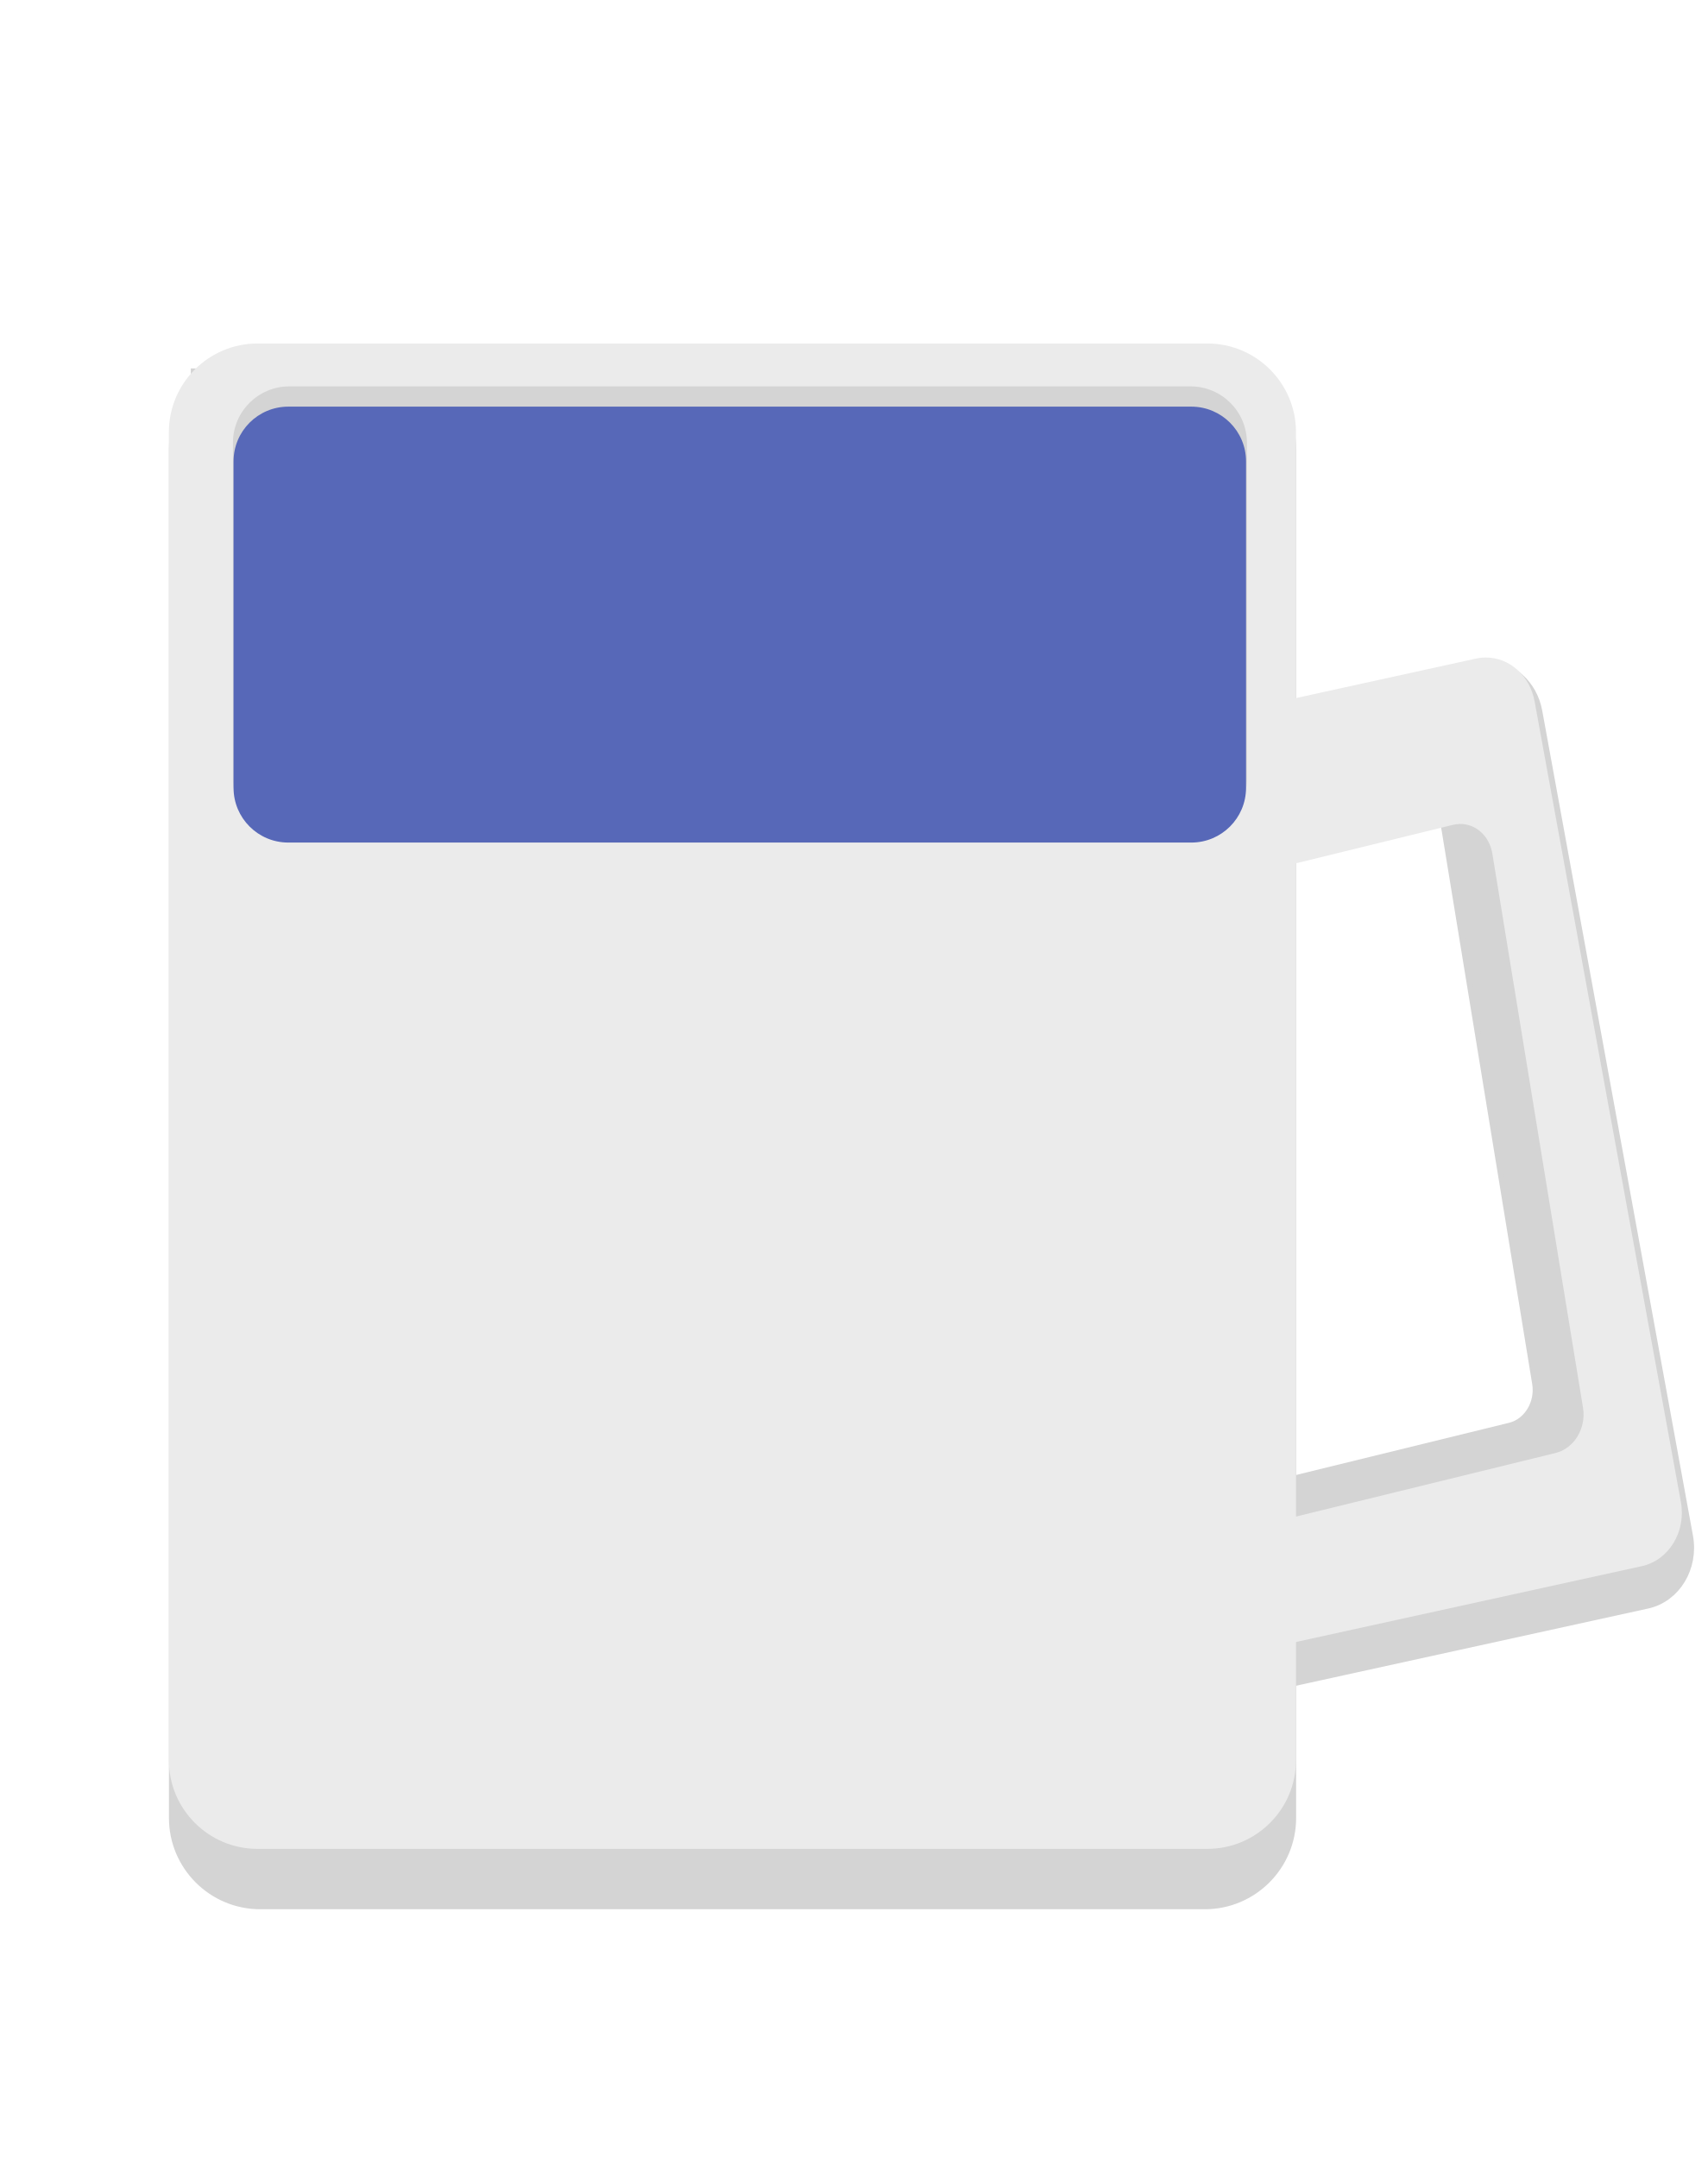
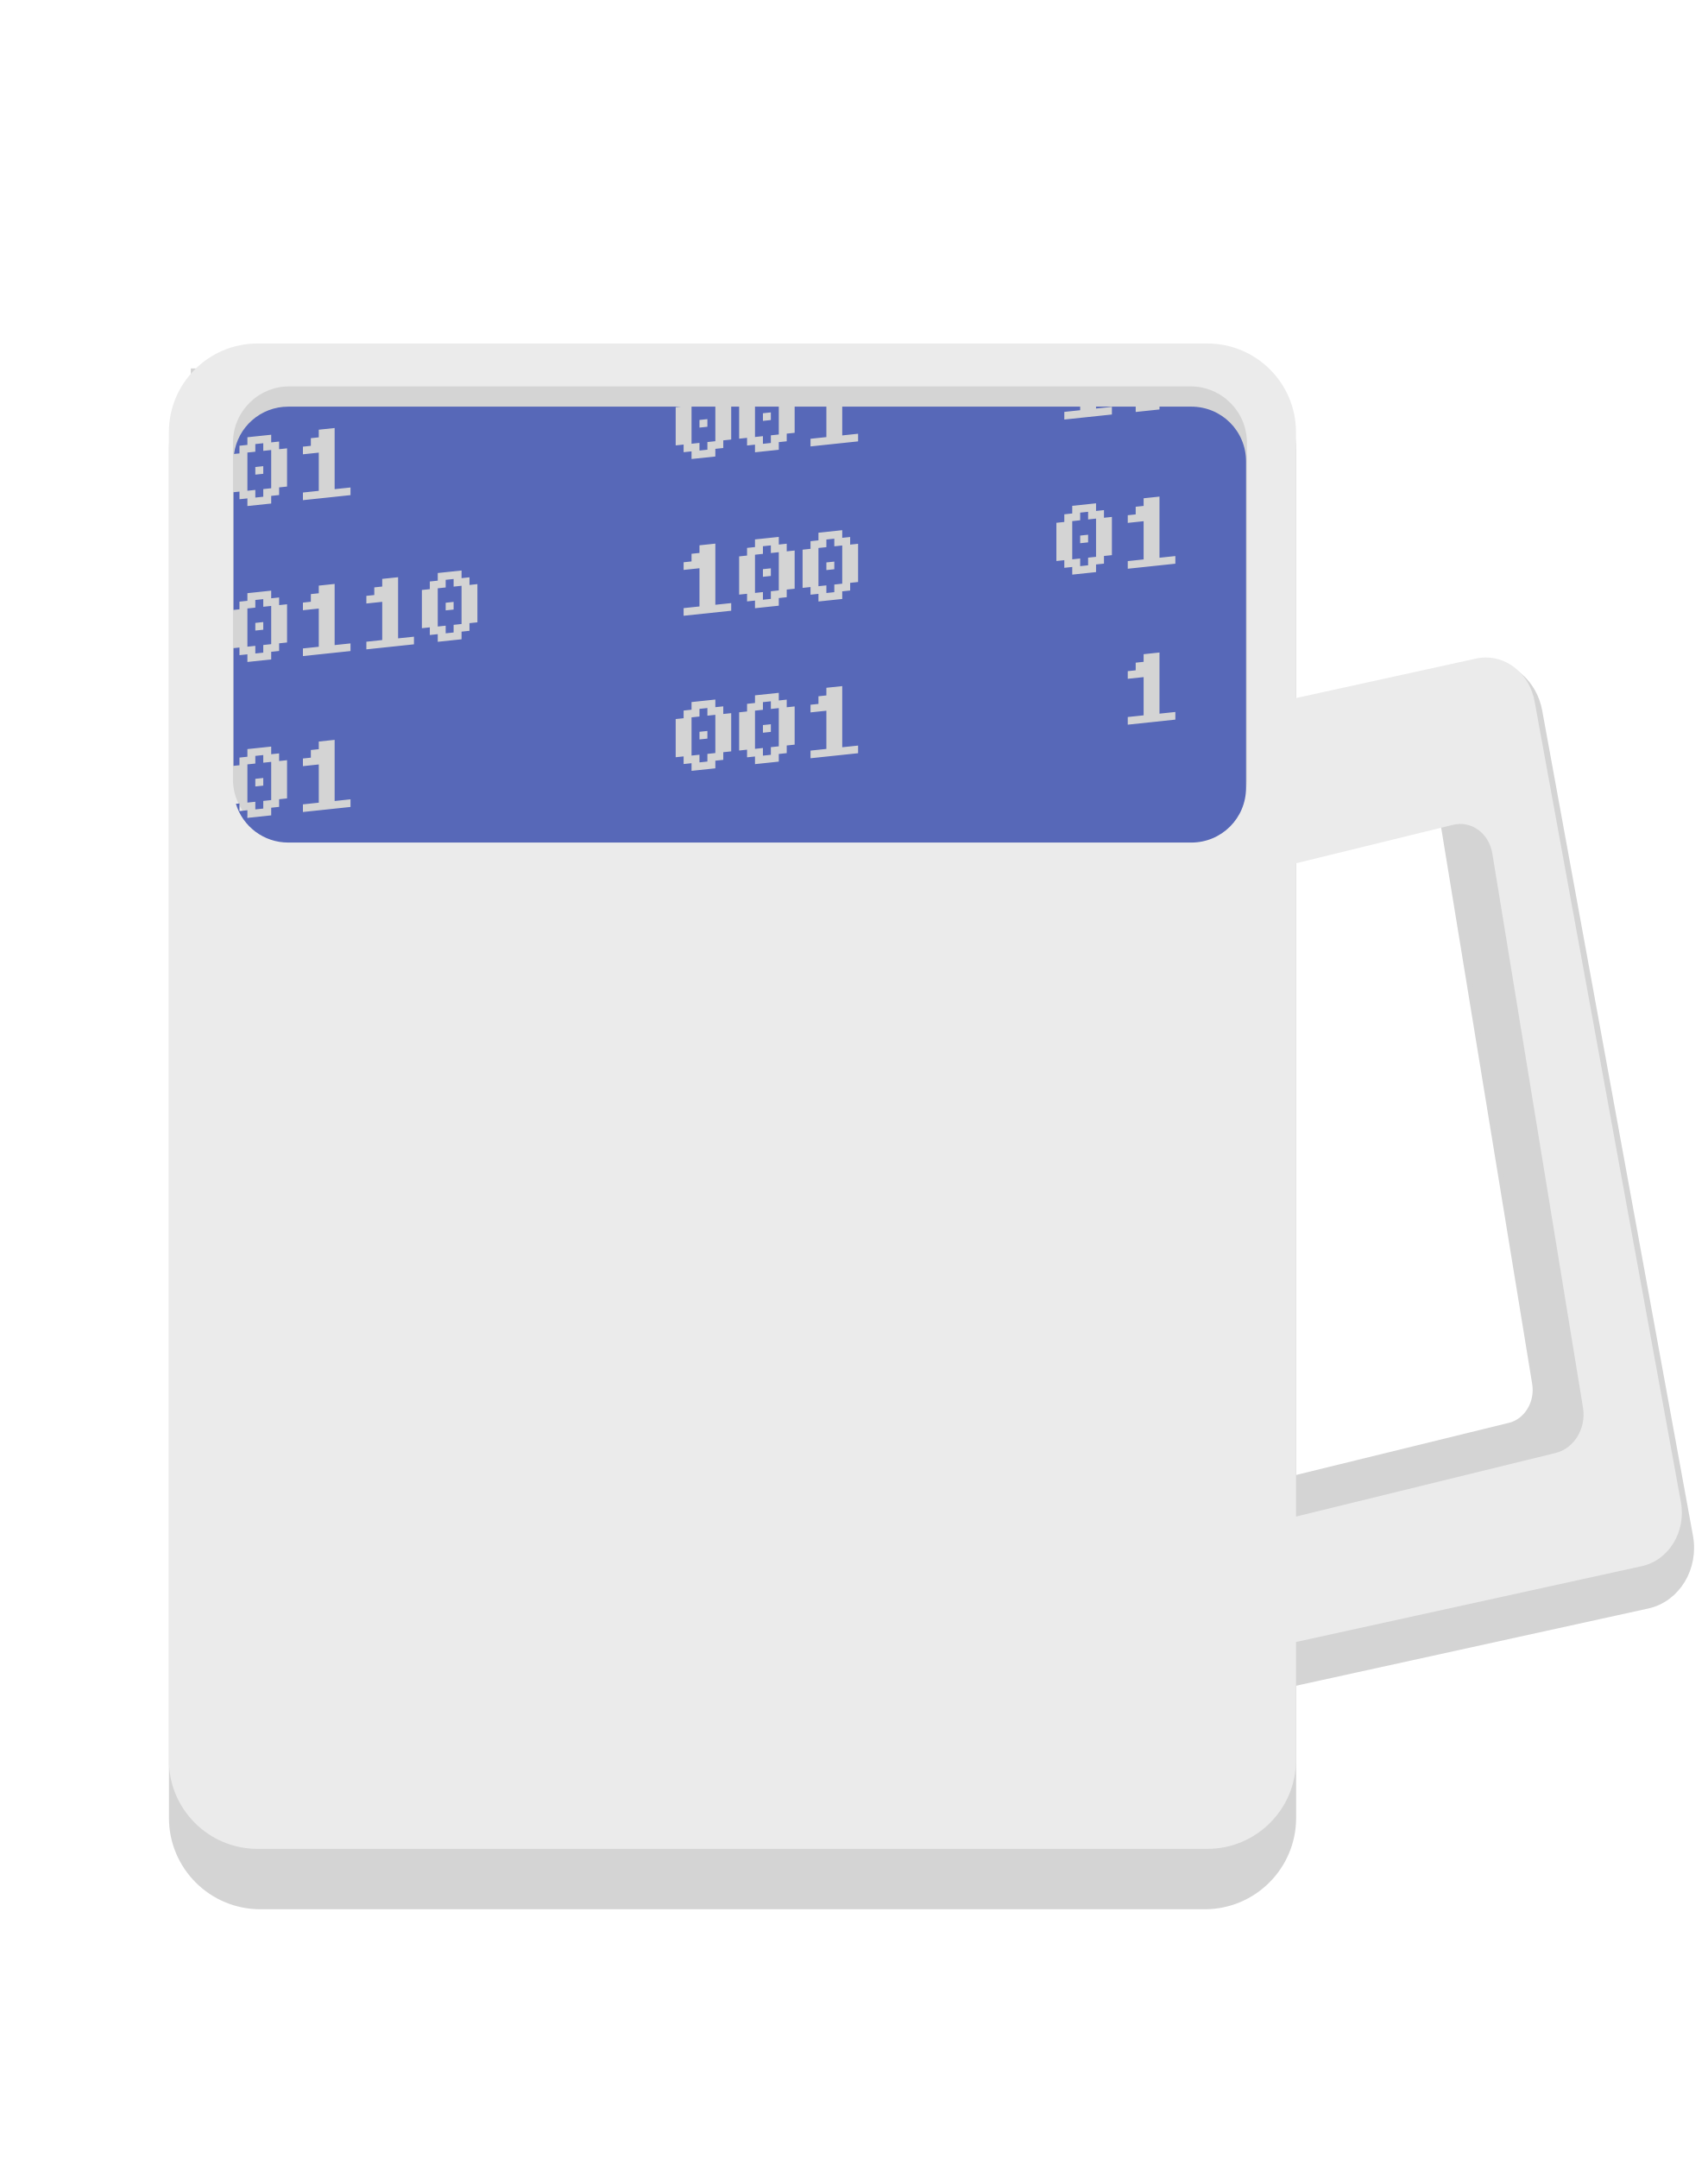
<svg xmlns="http://www.w3.org/2000/svg" width="235mm" height="297mm" viewBox="0 0 235 297" version="1.1" id="svg1">
-   <defs id="defs1" />
+   <defs id="defs1">
+     <rect x="123.565" y="202.097" width="513.458" height="239.614" id="rect1" />
+   </defs>
  <rect style="fill:#d4d4d4;fill-opacity:1;stroke:#000000;stroke-width:2.695;stroke-dasharray:none;stroke-opacity:0;paint-order:stroke fill markers" id="rect2-1" width="155.158" height="213.509" x="23.254" y="49.256" ry="12.578" />
  <g id="layer1">
    <path id="rect2-1-6" style="fill:#d4d4d4;fill-opacity:1;stroke:#d4d4d4;stroke-width:1.588;stroke-dasharray:none;stroke-opacity:1;paint-order:stroke fill markers" d="m 204.623,91.721 c -0.47,-0.002 -0.947,0.048 -1.426,0.154 L 131.073,107.691 c -3.835,0.841 -6.304,4.9 -5.537,9.101 l 20.752,113.556 c 0.768,4.201 4.473,6.906 8.308,6.065 l 72.123,-15.816 c 3.835,-0.841 6.304,-4.9 5.537,-9.101 L 211.505,97.939 c -0.672,-3.676 -3.593,-6.207 -6.882,-6.219 z m -9.904,18.294 c 2.182,-0.042 4.09,1.62 4.494,4.089 l 12.479,76.26 c 0.462,2.821 -1.223,5.596 -3.776,6.222 l -44.053,10.789 c -2.553,0.625 -4.981,-1.142 -5.442,-3.964 L 145.942,127.15 c -0.462,-2.821 1.222,-5.596 3.776,-6.221 l 44.053,-10.789 c 0.319,-0.078 0.636,-0.119 0.948,-0.125 z" />
    <rect style="fill:#d4d4d4;fill-opacity:1;stroke:#000000;stroke-width:1.409;stroke-dasharray:none;stroke-opacity:0;paint-order:stroke fill markers" id="rect2-3" width="147.958" height="61.253" x="26.263" y="50.707" ry="4.903" rx="0" />
    <path id="rect2-8" style="fill:#ebebeb;fill-opacity:1;stroke:#000000;stroke-width:1.564;stroke-dasharray:none;stroke-opacity:0;paint-order:stroke fill markers" d="m 204.557,90.489 c -0.456,-0.002 -0.919,0.047 -1.384,0.149 l -72.528,15.905 c -3.721,0.816 -6.118,4.755 -5.373,8.831 l 20.137,110.19 c 0.745,4.076 4.341,6.701 8.062,5.885 l 72.528,-15.905 c 3.721,-0.816 6.118,-4.755 5.373,-8.831 L 211.235,96.523 c -0.652,-3.567 -3.486,-6.023 -6.678,-6.034 z m -3.628,22.911 c 2.182,-0.042 4.09,1.62 4.494,4.088 l 12.479,76.261 c 0.462,2.821 -1.222,5.596 -3.776,6.221 l -44.053,10.789 c -2.553,0.625 -4.981,-1.142 -5.442,-3.964 L 152.153,130.535 c -0.462,-2.821 1.222,-5.596 3.776,-6.221 l 44.053,-10.789 c 0.319,-0.078 0.636,-0.119 0.948,-0.125 z" />
    <rect style="fill:#ebebeb;fill-opacity:1;stroke:#000000;stroke-width:2.654;stroke-dasharray:none;stroke-opacity:0;paint-order:stroke fill markers" id="rect2" width="155.147" height="207.179" x="23.246" y="47.276" ry="12.205" />
    <rect style="fill:#d4d4d4;fill-opacity:1;stroke:none;stroke-width:2.421;stroke-dasharray:none;stroke-opacity:1;paint-order:stroke fill markers" id="rect3" width="139.574" height="61.817" x="32.065" y="53.176" ry="7.762" />
-     <rect style="fill:#5768b8;fill-opacity:1;stroke:#000000;stroke-width:2.384;stroke-dasharray:none;stroke-opacity:0;paint-order:stroke fill markers" id="rect3-1" width="139.368" height="59.994" x="32.148" y="55.965" ry="7.533" />
+     <path id="rect3-1" style="fill:#5768b8;fill-opacity:1;stroke:#000000;stroke-width:2.384;stroke-dasharray:none;stroke-opacity:0;paint-order:stroke fill markers" d="M 39.681 55.965 C 35.854 55.965 32.711 58.79 32.216 62.477 L 32.963 62.398 L 32.963 61.346 L 34.055 61.23 L 34.055 60.178 L 37.33 59.831 L 37.33 60.884 L 38.421 60.768 L 38.421 61.82 L 39.513 61.704 L 39.513 66.964 L 38.421 67.079 L 38.421 68.131 L 37.33 68.247 L 37.33 69.299 L 34.055 69.645 L 34.055 68.594 L 32.963 68.709 L 32.963 67.657 L 32.148 67.743 L 32.148 83.943 L 32.963 83.856 L 32.963 82.805 L 34.055 82.689 L 34.055 81.637 L 37.33 81.29 L 37.33 82.342 L 38.421 82.227 L 38.421 83.279 L 39.513 83.163 L 39.513 88.423 L 38.421 88.538 L 38.421 89.59 L 37.33 89.706 L 37.33 90.757 L 34.055 91.104 L 34.055 90.052 L 32.963 90.168 L 32.963 89.116 L 32.148 89.202 L 32.148 105.401 L 32.963 105.315 L 32.963 104.263 L 34.055 104.148 L 34.055 103.096 L 37.33 102.749 L 37.33 103.801 L 38.421 103.686 L 38.421 104.737 L 39.513 104.622 L 39.513 109.881 L 38.421 109.997 L 38.421 111.049 L 37.33 111.164 L 37.33 112.216 L 34.055 112.563 L 34.055 111.511 L 32.963 111.627 L 32.963 110.575 L 32.472 110.627 C 33.409 113.72 36.274 115.959 39.681 115.959 L 163.983 115.959 C 168.156 115.959 171.516 112.599 171.516 108.426 L 171.516 63.497 C 171.516 59.324 168.156 55.965 163.983 55.965 L 159.603 55.965 L 159.603 56.353 L 156.328 56.699 L 156.328 55.965 L 150.869 55.965 L 150.869 56.226 L 153.053 55.995 L 153.053 57.046 L 146.502 57.74 L 146.502 56.688 L 148.685 56.457 L 148.685 55.965 L 115.934 55.965 L 115.934 59.925 L 118.117 59.694 L 118.117 60.745 L 111.567 61.439 L 111.567 60.387 L 113.751 60.156 L 113.751 55.965 L 109.383 55.965 L 109.383 59.566 L 108.292 59.682 L 108.292 60.734 L 107.2 60.849 L 107.2 61.901 L 103.925 62.248 L 103.925 61.196 L 102.833 61.312 L 102.833 60.26 L 101.742 60.375 L 101.742 55.965 L 100.65 55.965 L 100.65 60.491 L 99.558 60.607 L 99.558 61.658 L 98.466 61.774 L 98.466 62.826 L 95.191 63.172 L 95.191 62.121 L 94.1 62.236 L 94.1 61.184 L 93.008 61.3 L 93.008 56.041 L 93.725 55.965 L 39.681 55.965 z M 95.191 55.965 L 95.191 61.069 L 96.283 60.953 L 96.283 62.005 L 97.374 61.889 L 97.374 60.838 L 98.466 60.722 L 98.466 55.965 L 95.191 55.965 z M 103.925 55.965 L 103.925 60.144 L 105.017 60.028 L 105.017 61.081 L 106.108 60.965 L 106.108 59.913 L 107.2 59.797 L 107.2 55.965 L 103.925 55.965 z M 106.108 56.757 L 106.108 57.809 L 105.017 57.925 L 105.017 56.873 L 106.108 56.757 z M 97.374 57.682 L 97.374 58.734 L 96.283 58.849 L 96.283 57.798 L 97.374 57.682 z M 46.063 58.907 L 46.063 67.322 L 48.247 67.091 L 48.247 68.143 L 41.697 68.837 L 41.697 67.784 L 43.88 67.553 L 43.88 62.294 L 41.697 62.525 L 41.697 61.473 L 42.789 61.357 L 42.789 60.305 L 43.88 60.19 L 43.88 59.138 L 46.063 58.907 z M 36.238 60.999 L 35.146 61.115 L 35.146 62.167 L 34.055 62.282 L 34.055 67.542 L 35.146 67.426 L 35.146 68.478 L 36.238 68.362 L 36.238 67.311 L 37.33 67.195 L 37.33 61.935 L 36.238 62.051 L 36.238 60.999 z M 36.238 64.155 L 36.238 65.207 L 35.146 65.322 L 35.146 64.27 L 36.238 64.155 z M 159.603 68.345 L 159.603 76.76 L 161.787 76.529 L 161.787 77.58 L 155.236 78.274 L 155.236 77.222 L 157.419 76.991 L 157.419 71.732 L 155.236 71.963 L 155.236 70.91 L 156.328 70.795 L 156.328 69.743 L 157.419 69.628 L 157.419 68.576 L 159.603 68.345 z M 150.869 69.269 L 150.869 70.321 L 151.961 70.206 L 151.961 71.258 L 153.053 71.142 L 153.053 76.402 L 151.961 76.517 L 151.961 77.569 L 150.869 77.684 L 150.869 78.736 L 147.594 79.083 L 147.594 78.031 L 146.502 78.147 L 146.502 77.095 L 145.41 77.21 L 145.41 71.951 L 146.502 71.835 L 146.502 70.783 L 147.594 70.668 L 147.594 69.616 L 150.869 69.269 z M 149.777 70.437 L 148.685 70.552 L 148.685 71.604 L 147.594 71.72 L 147.594 76.979 L 148.685 76.864 L 148.685 77.916 L 149.777 77.8 L 149.777 76.748 L 150.869 76.633 L 150.869 71.373 L 149.777 71.489 L 149.777 70.437 z M 115.934 72.968 L 115.934 74.02 L 117.025 73.905 L 117.025 74.956 L 118.117 74.84 L 118.117 80.1 L 117.025 80.216 L 117.025 81.267 L 115.934 81.383 L 115.934 82.435 L 112.659 82.782 L 112.659 81.73 L 111.567 81.846 L 111.567 80.794 L 110.475 80.909 L 110.475 75.65 L 111.567 75.534 L 111.567 74.482 L 112.659 74.367 L 112.659 73.315 L 115.934 72.968 z M 149.777 73.592 L 149.777 74.645 L 148.685 74.76 L 148.685 73.708 L 149.777 73.592 z M 107.2 73.893 L 107.2 74.945 L 108.292 74.829 L 108.292 75.881 L 109.383 75.765 L 109.383 81.025 L 108.292 81.14 L 108.292 82.192 L 107.2 82.308 L 107.2 83.36 L 103.925 83.707 L 103.925 82.655 L 102.833 82.77 L 102.833 81.719 L 101.742 81.834 L 101.742 76.575 L 102.833 76.459 L 102.833 75.407 L 103.925 75.292 L 103.925 74.239 L 107.2 73.893 z M 114.842 74.136 L 113.751 74.251 L 113.751 75.303 L 112.659 75.419 L 112.659 80.678 L 113.751 80.563 L 113.751 81.614 L 114.842 81.499 L 114.842 80.447 L 115.934 80.332 L 115.934 75.072 L 114.842 75.188 L 114.842 74.136 z M 98.466 74.818 L 98.466 83.233 L 100.65 83.002 L 100.65 84.053 L 94.1 84.747 L 94.1 83.695 L 96.283 83.464 L 96.283 78.205 L 94.1 78.436 L 94.1 77.383 L 95.191 77.268 L 95.191 76.216 L 96.283 76.1 L 96.283 75.049 L 98.466 74.818 z M 106.108 75.06 L 105.017 75.176 L 105.017 76.228 L 103.925 76.343 L 103.925 81.603 L 105.017 81.487 L 105.017 82.539 L 106.108 82.423 L 106.108 81.372 L 107.2 81.256 L 107.2 75.996 L 106.108 76.112 L 106.108 75.06 z M 114.842 77.291 L 114.842 78.343 L 113.751 78.459 L 113.751 77.407 L 114.842 77.291 z M 106.108 78.216 L 106.108 79.268 L 105.017 79.383 L 105.017 78.332 L 106.108 78.216 z M 63.531 78.516 L 63.531 79.568 L 64.623 79.453 L 64.623 80.505 L 65.715 80.389 L 65.715 85.649 L 64.623 85.764 L 64.623 86.816 L 63.531 86.932 L 63.531 87.983 L 60.256 88.33 L 60.256 87.278 L 59.164 87.394 L 59.164 86.342 L 58.072 86.457 L 58.072 81.198 L 59.164 81.082 L 59.164 80.03 L 60.256 79.915 L 60.256 78.863 L 63.531 78.516 z M 54.797 79.441 L 54.797 87.856 L 56.981 87.625 L 56.981 88.677 L 50.431 89.37 L 50.431 88.319 L 52.614 88.087 L 52.614 82.828 L 50.431 83.059 L 50.431 82.007 L 51.522 81.892 L 51.522 80.84 L 52.614 80.724 L 52.614 79.672 L 54.797 79.441 z M 62.44 79.684 L 61.348 79.799 L 61.348 80.851 L 60.256 80.967 L 60.256 86.226 L 61.348 86.111 L 61.348 87.163 L 62.44 87.047 L 62.44 85.995 L 63.531 85.88 L 63.531 80.62 L 62.44 80.736 L 62.44 79.684 z M 46.063 80.366 L 46.063 88.781 L 48.247 88.55 L 48.247 89.602 L 41.697 90.295 L 41.697 89.243 L 43.88 89.012 L 43.88 83.753 L 41.697 83.984 L 41.697 82.932 L 42.789 82.816 L 42.789 81.765 L 43.88 81.649 L 43.88 80.597 L 46.063 80.366 z M 36.238 82.458 L 35.146 82.573 L 35.146 83.625 L 34.055 83.741 L 34.055 89 L 35.146 88.885 L 35.146 89.937 L 36.238 89.821 L 36.238 88.769 L 37.33 88.654 L 37.33 83.394 L 36.238 83.51 L 36.238 82.458 z M 62.44 82.839 L 62.44 83.892 L 61.348 84.007 L 61.348 82.955 L 62.44 82.839 z M 36.238 85.613 L 36.238 86.666 L 35.146 86.781 L 35.146 85.729 L 36.238 85.613 z M 159.603 89.803 L 159.603 98.218 L 161.787 97.987 L 161.787 99.039 L 155.236 99.733 L 155.236 98.681 L 157.419 98.45 L 157.419 93.19 L 155.236 93.421 L 155.236 92.37 L 156.328 92.254 L 156.328 91.202 L 157.419 91.086 L 157.419 90.034 L 159.603 89.803 z M 115.934 94.427 L 115.934 102.842 L 118.117 102.611 L 118.117 103.663 L 111.567 104.356 L 111.567 103.304 L 113.751 103.073 L 113.751 97.814 L 111.567 98.045 L 111.567 96.993 L 112.659 96.877 L 112.659 95.826 L 113.751 95.71 L 113.751 94.658 L 115.934 94.427 z M 107.2 95.351 L 107.2 96.403 L 108.292 96.288 L 108.292 97.34 L 109.383 97.224 L 109.383 102.484 L 108.292 102.599 L 108.292 103.651 L 107.2 103.767 L 107.2 104.818 L 103.925 105.165 L 103.925 104.114 L 102.833 104.229 L 102.833 103.177 L 101.742 103.293 L 101.742 98.033 L 102.833 97.918 L 102.833 96.866 L 103.925 96.75 L 103.925 95.698 L 107.2 95.351 z M 98.466 96.276 L 98.466 97.328 L 99.558 97.213 L 99.558 98.264 L 100.65 98.149 L 100.65 103.408 L 99.558 103.524 L 99.558 104.576 L 98.466 104.691 L 98.466 105.743 L 95.191 106.09 L 95.191 105.038 L 94.1 105.154 L 94.1 104.102 L 93.008 104.217 L 93.008 98.958 L 94.1 98.843 L 94.1 97.79 L 95.191 97.675 L 95.191 96.623 L 98.466 96.276 z M 106.108 96.519 L 105.017 96.634 L 105.017 97.687 L 103.925 97.802 L 103.925 103.061 L 105.017 102.946 L 105.017 103.998 L 106.108 103.882 L 106.108 102.83 L 107.2 102.715 L 107.2 97.455 L 106.108 97.571 L 106.108 96.519 z M 97.374 97.444 L 96.283 97.559 L 96.283 98.611 L 95.191 98.727 L 95.191 103.986 L 96.283 103.871 L 96.283 104.923 L 97.374 104.807 L 97.374 103.755 L 98.466 103.64 L 98.466 98.38 L 97.374 98.496 L 97.374 97.444 z M 106.108 99.675 L 106.108 100.727 L 105.017 100.842 L 105.017 99.79 L 106.108 99.675 z M 97.374 100.6 L 97.374 101.651 L 96.283 101.767 L 96.283 100.715 L 97.374 100.6 z M 46.063 101.824 L 46.063 110.24 L 48.247 110.008 L 48.247 111.06 L 41.697 111.754 L 41.697 110.702 L 43.88 110.471 L 43.88 105.211 L 41.697 105.443 L 41.697 104.391 L 42.789 104.275 L 42.789 103.223 L 43.88 103.107 L 43.88 102.056 L 46.063 101.824 z M 36.238 103.917 L 35.146 104.032 L 35.146 105.084 L 34.055 105.2 L 34.055 110.459 L 35.146 110.344 L 35.146 111.395 L 36.238 111.28 L 36.238 110.228 L 37.33 110.113 L 37.33 104.853 L 36.238 104.968 L 36.238 103.917 z M 36.238 107.073 L 36.238 108.124 L 35.146 108.24 L 35.146 107.188 L 36.238 107.073 z " />
  </g>
</svg>
